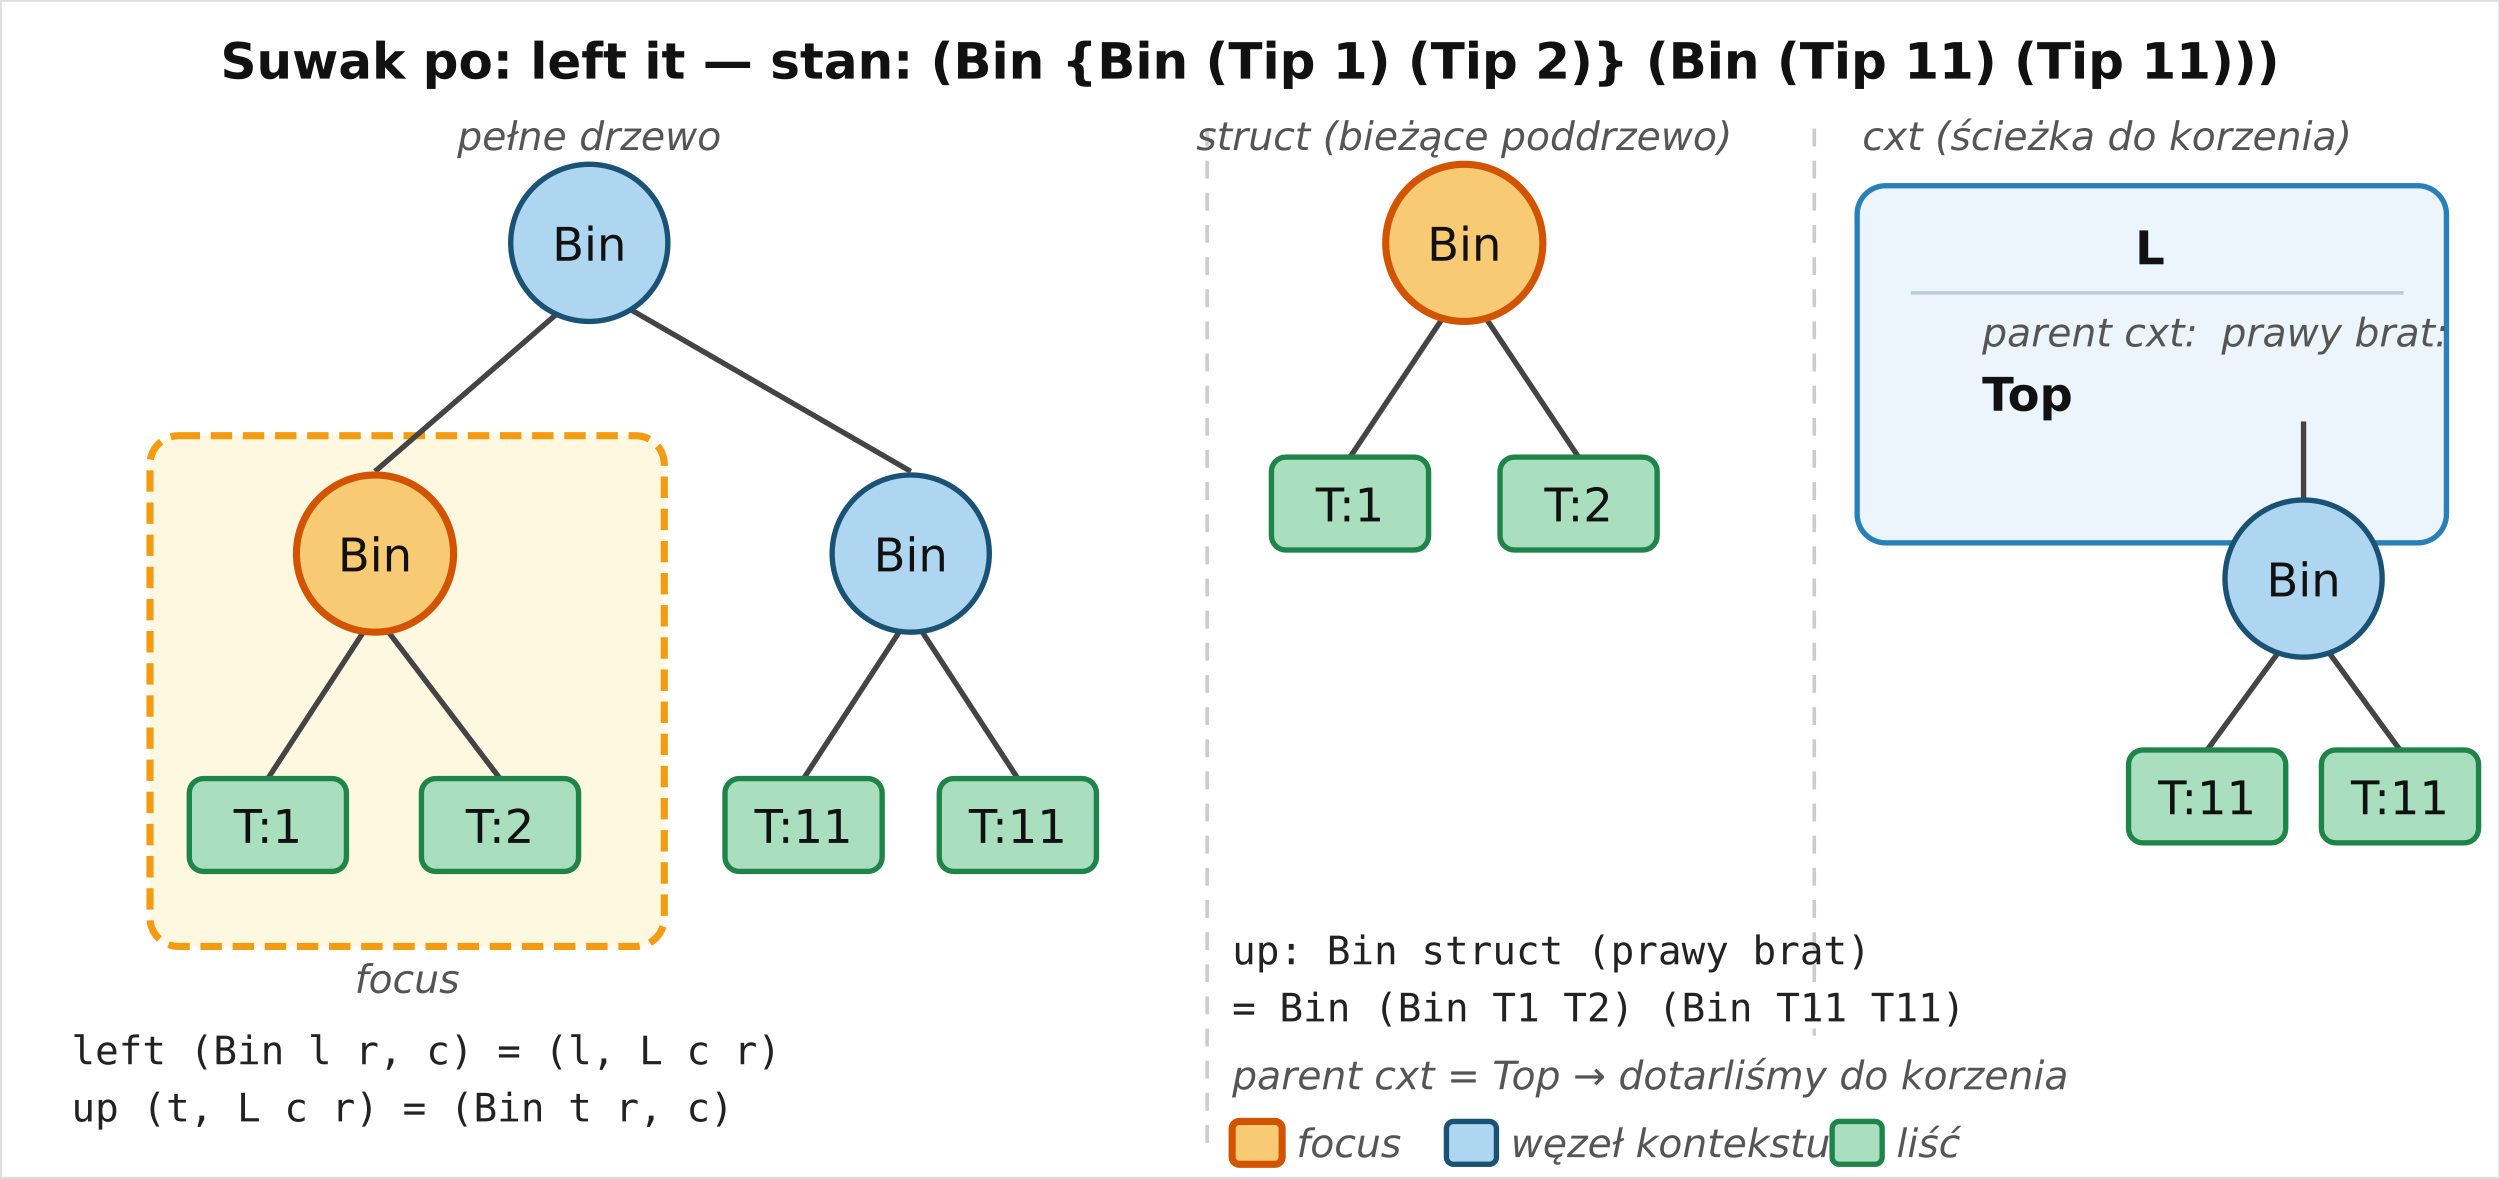
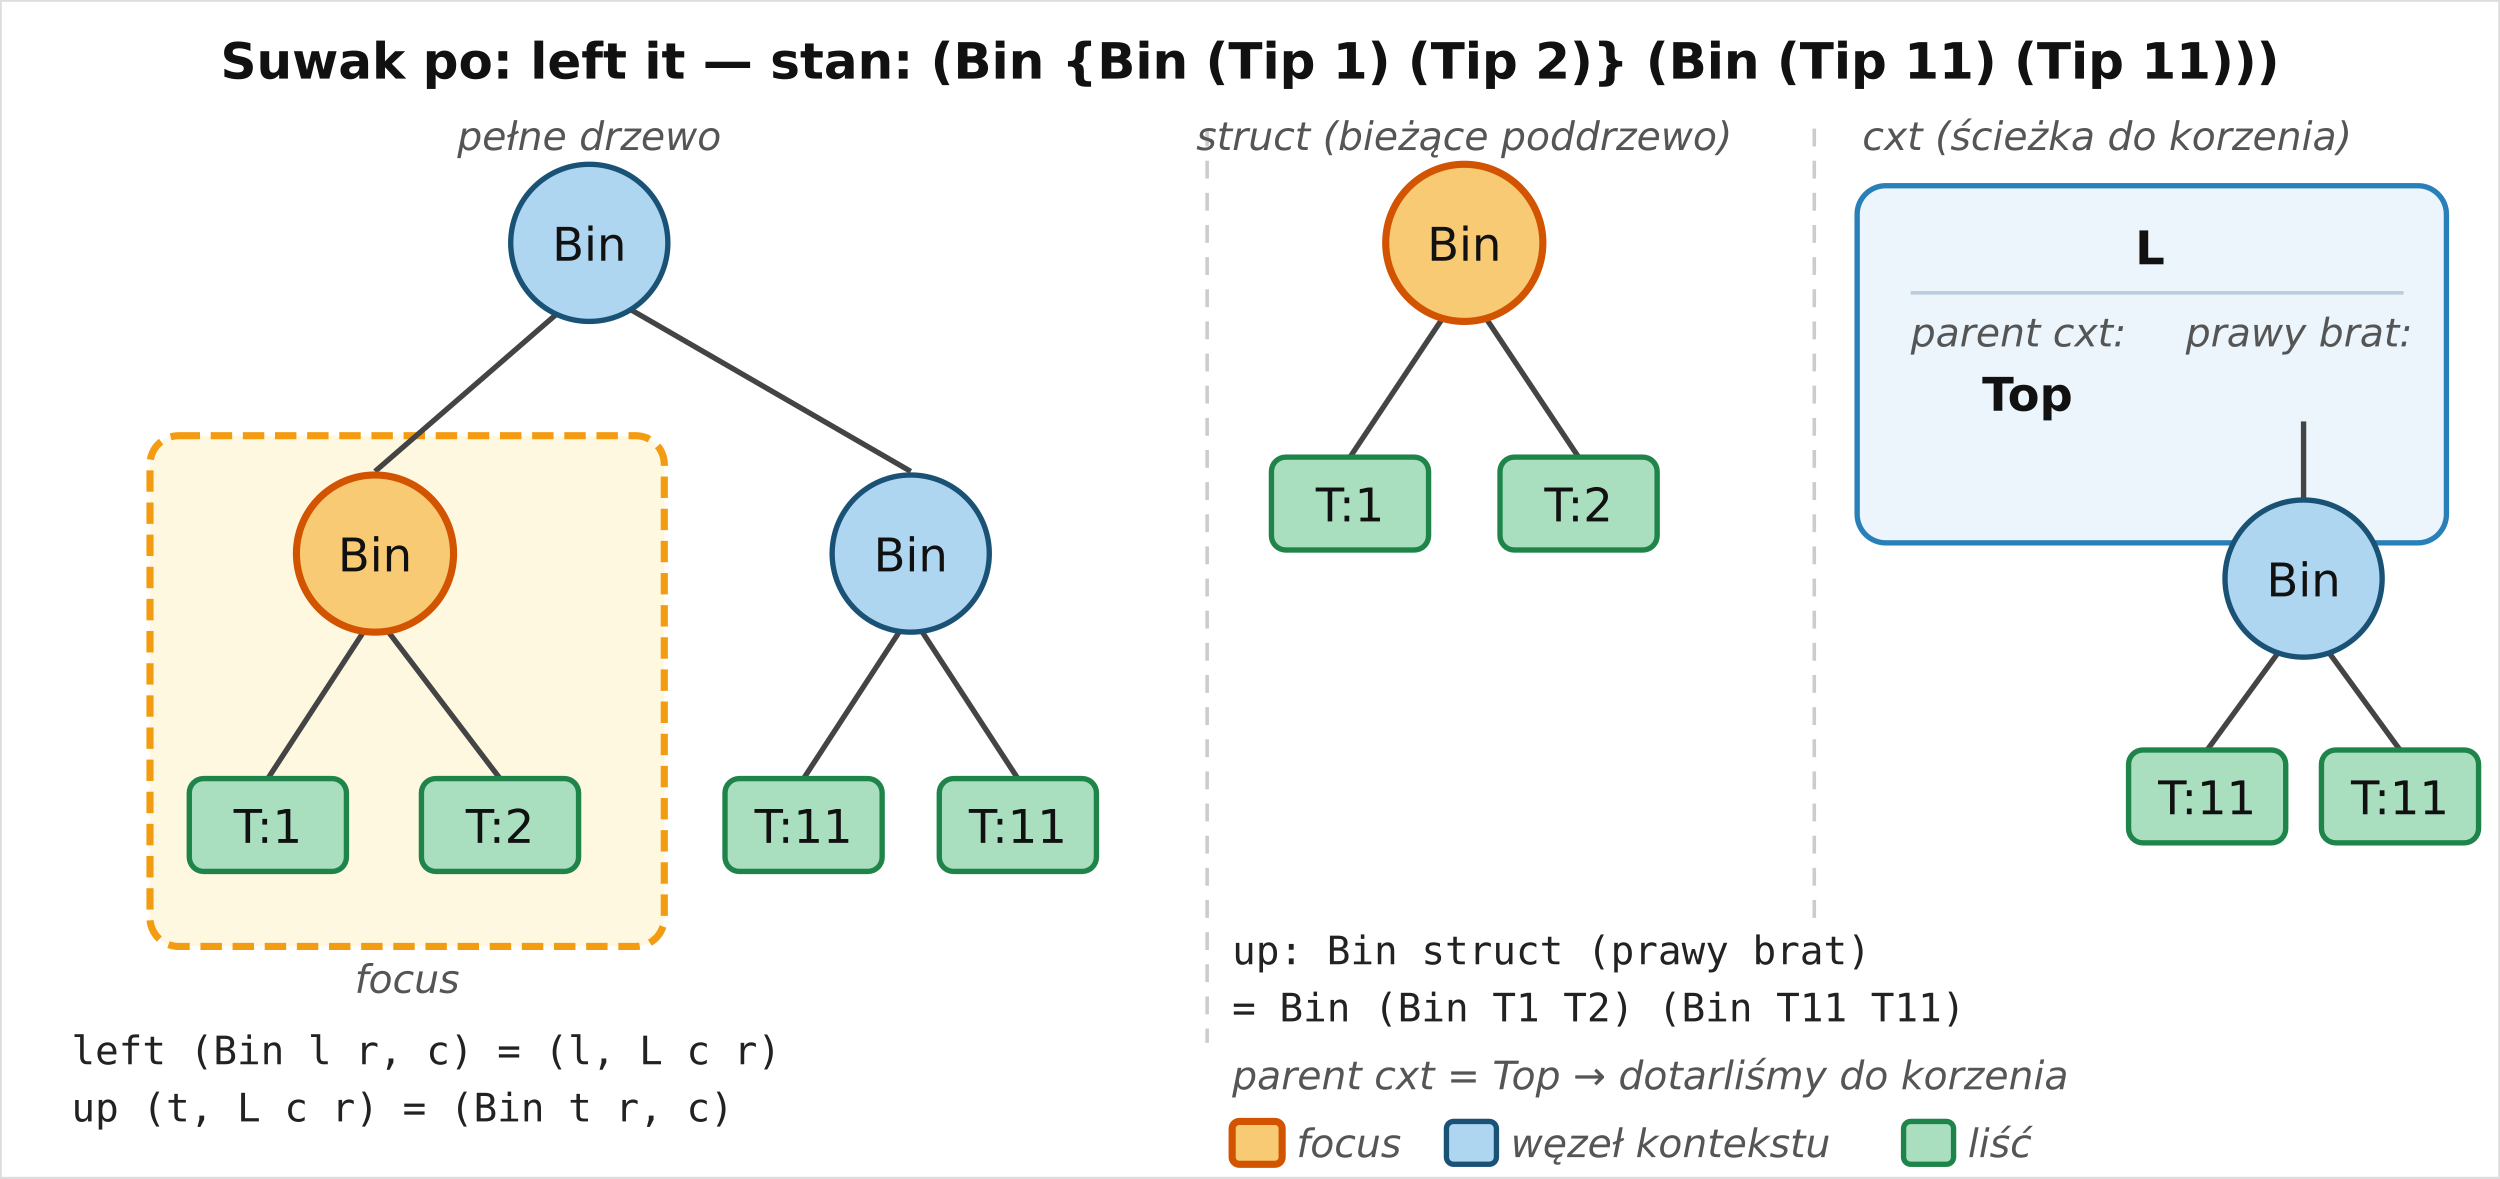
<svg xmlns="http://www.w3.org/2000/svg" width="910" height="429" viewBox="0 0 700 330">
  <defs>
    <style>
    text { font-family: "DejaVu Sans", Arial, sans-serif; font-size: 13px; fill: #111; }
    .title  { font-size: 14px; font-weight: bold; }
    .lbl    { font-size: 11px; font-style: italic; fill: #555; }
    .code   { font-family: "DejaVu Sans Mono", monospace; font-size: 11px; fill: #222; }
    .e-bin  { fill: #AED6F1; stroke: #1A5276; stroke-width: 1.5; }
    .e-foc  { fill: #F9CA74; stroke: #D35400; stroke-width: 2; }
    .e-tip  { fill: #A9DFBF; stroke: #1E8449; stroke-width: 1.5; }
    .e-cxt  { fill: #EBF5FB; stroke: #2980B9; stroke-width: 1.5; }
    .edge   { stroke: #444; stroke-width: 1.5; fill: none; }
    .fbox   { fill: #FFF8E1; stroke: #F39C12; stroke-width: 2; stroke-dasharray: 6,3; }
    .div    { stroke: #CCC; stroke-width: 1; stroke-dasharray: 5,4; }
  </style>
  </defs>
  <rect width="700" height="330" fill="white" stroke="#ddd" stroke-width="1" />
  <text class="title" x="350" y="22" text-anchor="middle">
  Suwak po: left it — stan: (Bin {Bin (Tip 1) (Tip 2)} (Bin (Tip 11) (Tip 11)))
</text>
  <text class="lbl" x="165" y="42" text-anchor="middle">pełne drzewo</text>
  <rect class="fbox" x="42" y="122" width="144" height="143" rx="8" />
  <text class="lbl" x="114" y="278" text-anchor="middle" fill="#C05000">focus</text>
  <line class="edge" x1="165" y1="80" x2="105" y2="132" />
  <line class="edge" x1="165" y1="80" x2="255" y2="132" />
  <line class="edge" x1="105" y1="172" x2="75" y2="218" />
  <line class="edge" x1="105" y1="172" x2="140" y2="218" />
  <line class="edge" x1="255" y1="172" x2="225" y2="218" />
  <line class="edge" x1="255" y1="172" x2="285" y2="218" />
  <circle class="e-bin" cx="165" cy="68" r="22" />
  <text x="165" y="73" text-anchor="middle">Bin</text>
  <circle class="e-foc" cx="105" cy="155" r="22" />
  <text x="105" y="160" text-anchor="middle">Bin</text>
  <circle class="e-bin" cx="255" cy="155" r="22" />
  <text x="255" y="160" text-anchor="middle">Bin</text>
  <rect class="e-tip" x="53" y="218" width="44" height="26" rx="4" />
  <text x="75" y="236" text-anchor="middle">T:1</text>
  <rect class="e-tip" x="118" y="218" width="44" height="26" rx="4" />
  <text x="140" y="236" text-anchor="middle">T:2</text>
  <rect class="e-tip" x="203" y="218" width="44" height="26" rx="4" />
  <text x="225" y="236" text-anchor="middle">T:11</text>
  <rect class="e-tip" x="263" y="218" width="44" height="26" rx="4" />
  <text x="285" y="236" text-anchor="middle">T:11</text>
  <text class="code" x="20" y="298">left  (Bin l r, c) = (l, L c r)</text>
  <text class="code" x="20" y="314">up    (t, L c r)   = (Bin t r, c)</text>
-   <line class="div" x1="338" y1="36" x2="338" y2="322" />
+   <line class="div" x1="338" y1="36" x2="338" y2="292" />
  <text class="lbl" x="410" y="42" text-anchor="middle">struct  (bieżące poddrzewo)</text>
  <text class="lbl" x="590" y="42" text-anchor="middle">cxt  (ścieżka do korzenia)</text>
-   <line class="div" x1="508" y1="36" x2="508" y2="290" />
+   <line class="div" x1="508" y1="36" x2="508" y2="260" />
  <line class="edge" x1="410" y1="80" x2="378" y2="128" />
  <line class="edge" x1="410" y1="80" x2="442" y2="128" />
  <circle class="e-foc" cx="410" cy="68" r="22" />
  <text x="410" y="73" text-anchor="middle">Bin</text>
  <rect class="e-tip" x="356" y="128" width="44" height="26" rx="4" />
  <text x="378" y="146" text-anchor="middle">T:1</text>
  <rect class="e-tip" x="420" y="128" width="44" height="26" rx="4" />
  <text x="442" y="146" text-anchor="middle">T:2</text>
  <rect class="e-cxt" x="520" y="52" width="165" height="100" rx="8" />
  <text x="602" y="74" text-anchor="middle" font-size="16" font-weight="bold" fill="#1A5276">L</text>
  <line stroke="#BCD" stroke-width="1" x1="535" y1="82" x2="673" y2="82" />
-   <text class="lbl" x="555" y="97">parent cxt:</text>
+   <text class="lbl" x="535" y="97">parent cxt:</text>
  <text x="555" y="115" font-weight="bold" fill="#555">Top</text>
-   <text class="lbl" x="622" y="97">prawy brat:</text>
+   <text class="lbl" x="612" y="97">prawy brat:</text>
  <line class="edge" x1="645" y1="118" x2="645" y2="142" />
  <polygon points="640,142 645,150 650,142" fill="#444" />
  <line class="edge" x1="645" y1="173" x2="618" y2="210" />
  <line class="edge" x1="645" y1="173" x2="672" y2="210" />
  <circle class="e-bin" cx="645" cy="162" r="22" />
  <text x="645" y="167" text-anchor="middle">Bin</text>
  <rect class="e-tip" x="596" y="210" width="44" height="26" rx="4" />
  <text x="618" y="228" text-anchor="middle">T:11</text>
  <rect class="e-tip" x="650" y="210" width="44" height="26" rx="4" />
  <text x="672" y="228" text-anchor="middle">T:11</text>
  <text class="code" x="345" y="270">up: Bin struct (prawy brat)</text>
  <text class="code" x="345" y="286">  = Bin (Bin T1 T2) (Bin T11 T11)</text>
  <text class="lbl" x="345" y="305">parent cxt = Top → dotarliśmy do korzenia</text>
  <rect class="e-foc" x="345" y="314" width="14" height="12" rx="2" />
  <text class="lbl" x="363" y="324">focus</text>
  <rect class="e-bin" x="405" y="314" width="14" height="12" rx="2" />
  <text class="lbl" x="423" y="324">węzeł kontekstu</text>
-   <rect class="e-tip" x="513" y="314" width="14" height="12" rx="2" />
-   <text class="lbl" x="531" y="324">liść</text>
+   <rect class="e-tip" x="533" y="314" width="14" height="12" rx="2" />
+   <text class="lbl" x="551" y="324">liść</text>
</svg>
